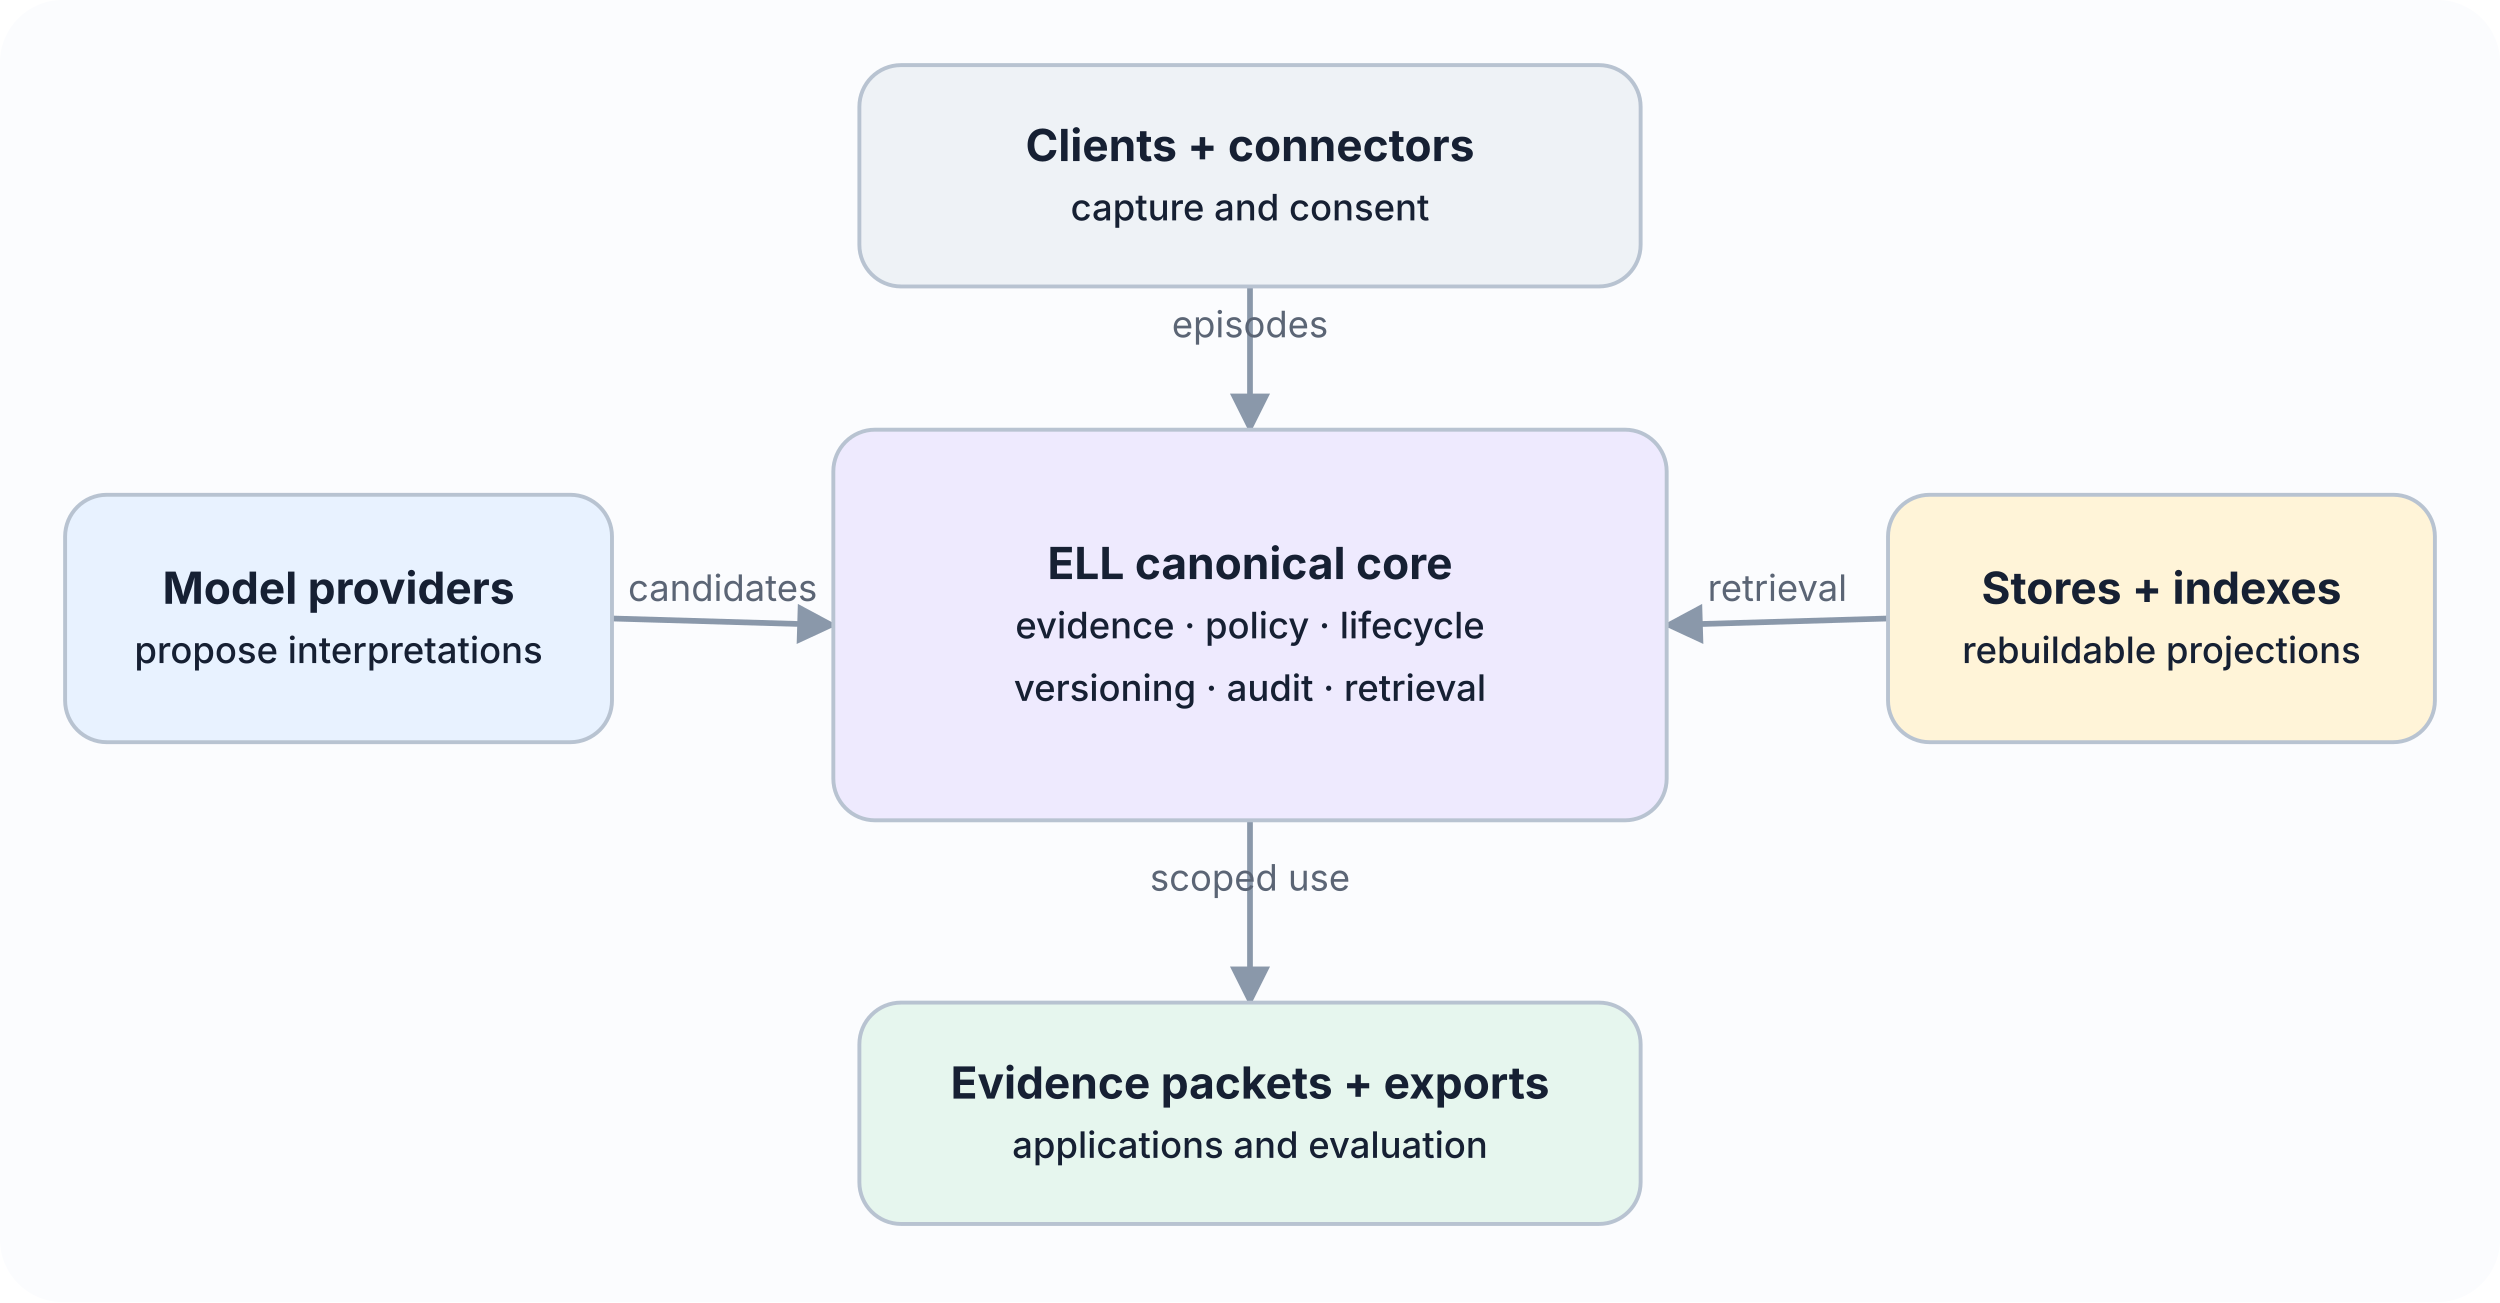
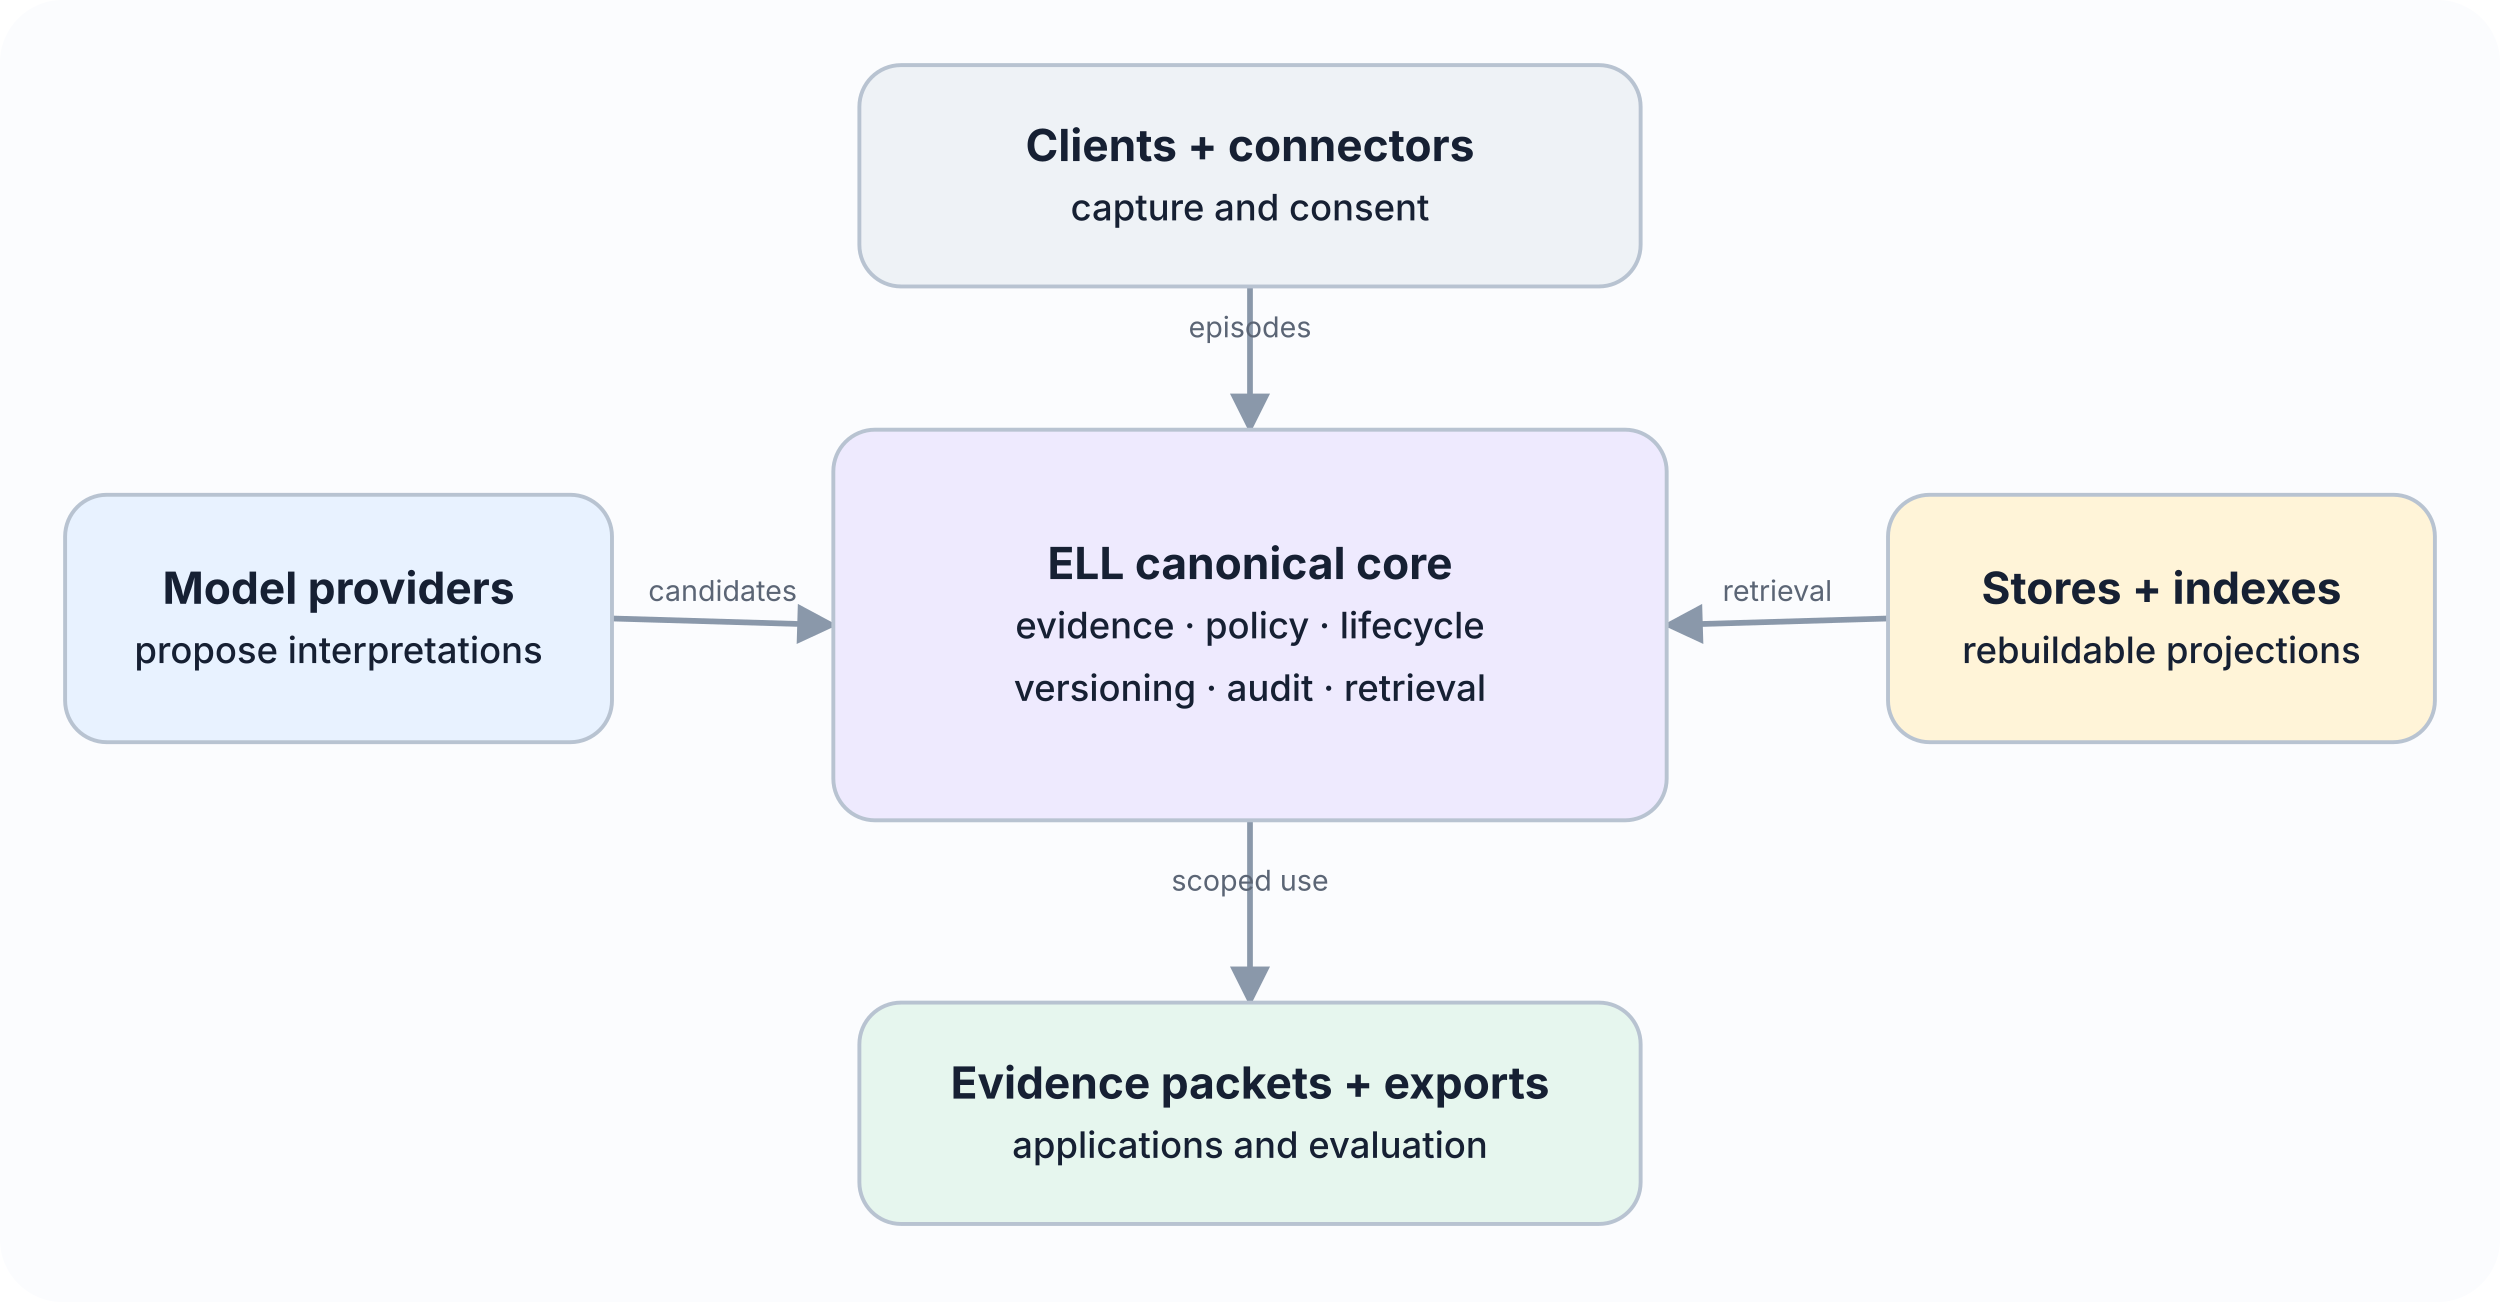
<svg xmlns="http://www.w3.org/2000/svg" viewBox="0 0 960 500" role="img" aria-labelledby="title desc">
  <defs>
    <marker id="arrow" viewBox="0 0 10 10" refX="9" refY="5" markerWidth="7" markerHeight="7" orient="auto-start-reverse">
      <path d="M 0 0 L 10 5 L 0 10 z" fill="#8A98AA" />
    </marker>
  </defs>
  <rect width="100%" height="100%" rx="24" fill="#FBFCFE" />
  <line x1="480" y1="110" x2="480" y2="165" stroke="#8A98AA" stroke-width="2.2" marker-end="url(#arrow)" />
-   <text x="480" y="129.5" text-anchor="middle" font-family="-apple-system, BlinkMacSystemFont, Segoe UI, sans-serif" font-size="14" fill="#5B6575">episodes</text>
+   <text x="480" y="129.5" text-anchor="middle" font-family="-apple-system, BlinkMacSystemFont, Segoe UI, sans-serif" font-size="11" fill="#5B6575">episodes</text>
  <line x1="235" y1="237.5" x2="320" y2="240" stroke="#8A98AA" stroke-width="2.2" marker-end="url(#arrow)" />
-   <text x="277.5" y="230.75" text-anchor="middle" font-family="-apple-system, BlinkMacSystemFont, Segoe UI, sans-serif" font-size="14" fill="#5B6575">candidates</text>
+   <text x="277.5" y="230.75" text-anchor="middle" font-family="-apple-system, BlinkMacSystemFont, Segoe UI, sans-serif" font-size="11" fill="#5B6575">candidates</text>
  <line x1="725" y1="237.5" x2="640" y2="240" stroke="#8A98AA" stroke-width="2.2" marker-end="url(#arrow)" />
-   <text x="682.5" y="230.75" text-anchor="middle" font-family="-apple-system, BlinkMacSystemFont, Segoe UI, sans-serif" font-size="14" fill="#5B6575">retrieval</text>
+   <text x="682.5" y="230.75" text-anchor="middle" font-family="-apple-system, BlinkMacSystemFont, Segoe UI, sans-serif" font-size="11" fill="#5B6575">retrieval</text>
  <line x1="480" y1="315" x2="480" y2="385" stroke="#8A98AA" stroke-width="2.2" marker-end="url(#arrow)" />
-   <text x="480" y="342" text-anchor="middle" font-family="-apple-system, BlinkMacSystemFont, Segoe UI, sans-serif" font-size="14" fill="#5B6575">scoped use</text>
+   <text x="480" y="342" text-anchor="middle" font-family="-apple-system, BlinkMacSystemFont, Segoe UI, sans-serif" font-size="11" fill="#5B6575">scoped use</text>
  <rect x="330" y="25" width="300" height="85" rx="16" fill="#EEF2F6" stroke="#B8C3D1" stroke-width="1.5" />
  <text x="480" y="55.5" dominant-baseline="middle" text-anchor="middle" font-family="-apple-system, BlinkMacSystemFont, Segoe UI, sans-serif" font-size="17" font-weight="700" fill="#162033">Clients + connectors</text>
  <text x="480" y="79.5" dominant-baseline="middle" text-anchor="middle" font-family="-apple-system, BlinkMacSystemFont, Segoe UI, sans-serif" font-size="14" font-weight="500" fill="#162033">capture and consent</text>
  <rect x="25" y="190" width="210" height="95" rx="16" fill="#E8F2FF" stroke="#B8C3D1" stroke-width="1.5" />
  <text x="130" y="225.5" dominant-baseline="middle" text-anchor="middle" font-family="-apple-system, BlinkMacSystemFont, Segoe UI, sans-serif" font-size="17" font-weight="700" fill="#162033">Model providers</text>
  <text x="130" y="249.5" dominant-baseline="middle" text-anchor="middle" font-family="-apple-system, BlinkMacSystemFont, Segoe UI, sans-serif" font-size="14" font-weight="500" fill="#162033">propose interpretations</text>
  <rect x="320" y="165" width="320" height="150" rx="16" fill="#EEEAFE" stroke="#B8C3D1" stroke-width="1.5" />
  <text x="480" y="216" dominant-baseline="middle" text-anchor="middle" font-family="-apple-system, BlinkMacSystemFont, Segoe UI, sans-serif" font-size="17" font-weight="700" fill="#162033">ELL canonical core</text>
  <text x="480" y="240" dominant-baseline="middle" text-anchor="middle" font-family="-apple-system, BlinkMacSystemFont, Segoe UI, sans-serif" font-size="14" font-weight="500" fill="#162033">evidence · policy · lifecycle</text>
  <text x="480" y="264" dominant-baseline="middle" text-anchor="middle" font-family="-apple-system, BlinkMacSystemFont, Segoe UI, sans-serif" font-size="14" font-weight="500" fill="#162033">versioning · audit · retrieval</text>
  <rect x="725" y="190" width="210" height="95" rx="16" fill="#FFF4D8" stroke="#B8C3D1" stroke-width="1.5" />
  <text x="830" y="225.5" dominant-baseline="middle" text-anchor="middle" font-family="-apple-system, BlinkMacSystemFont, Segoe UI, sans-serif" font-size="17" font-weight="700" fill="#162033">Stores + indexes</text>
  <text x="830" y="249.5" dominant-baseline="middle" text-anchor="middle" font-family="-apple-system, BlinkMacSystemFont, Segoe UI, sans-serif" font-size="14" font-weight="500" fill="#162033">rebuildable projections</text>
  <rect x="330" y="385" width="300" height="85" rx="16" fill="#E6F6EE" stroke="#B8C3D1" stroke-width="1.5" />
  <text x="480" y="415.5" dominant-baseline="middle" text-anchor="middle" font-family="-apple-system, BlinkMacSystemFont, Segoe UI, sans-serif" font-size="17" font-weight="700" fill="#162033">Evidence packets + exports</text>
  <text x="480" y="439.5" dominant-baseline="middle" text-anchor="middle" font-family="-apple-system, BlinkMacSystemFont, Segoe UI, sans-serif" font-size="14" font-weight="500" fill="#162033">applications and evaluation</text>
</svg>
